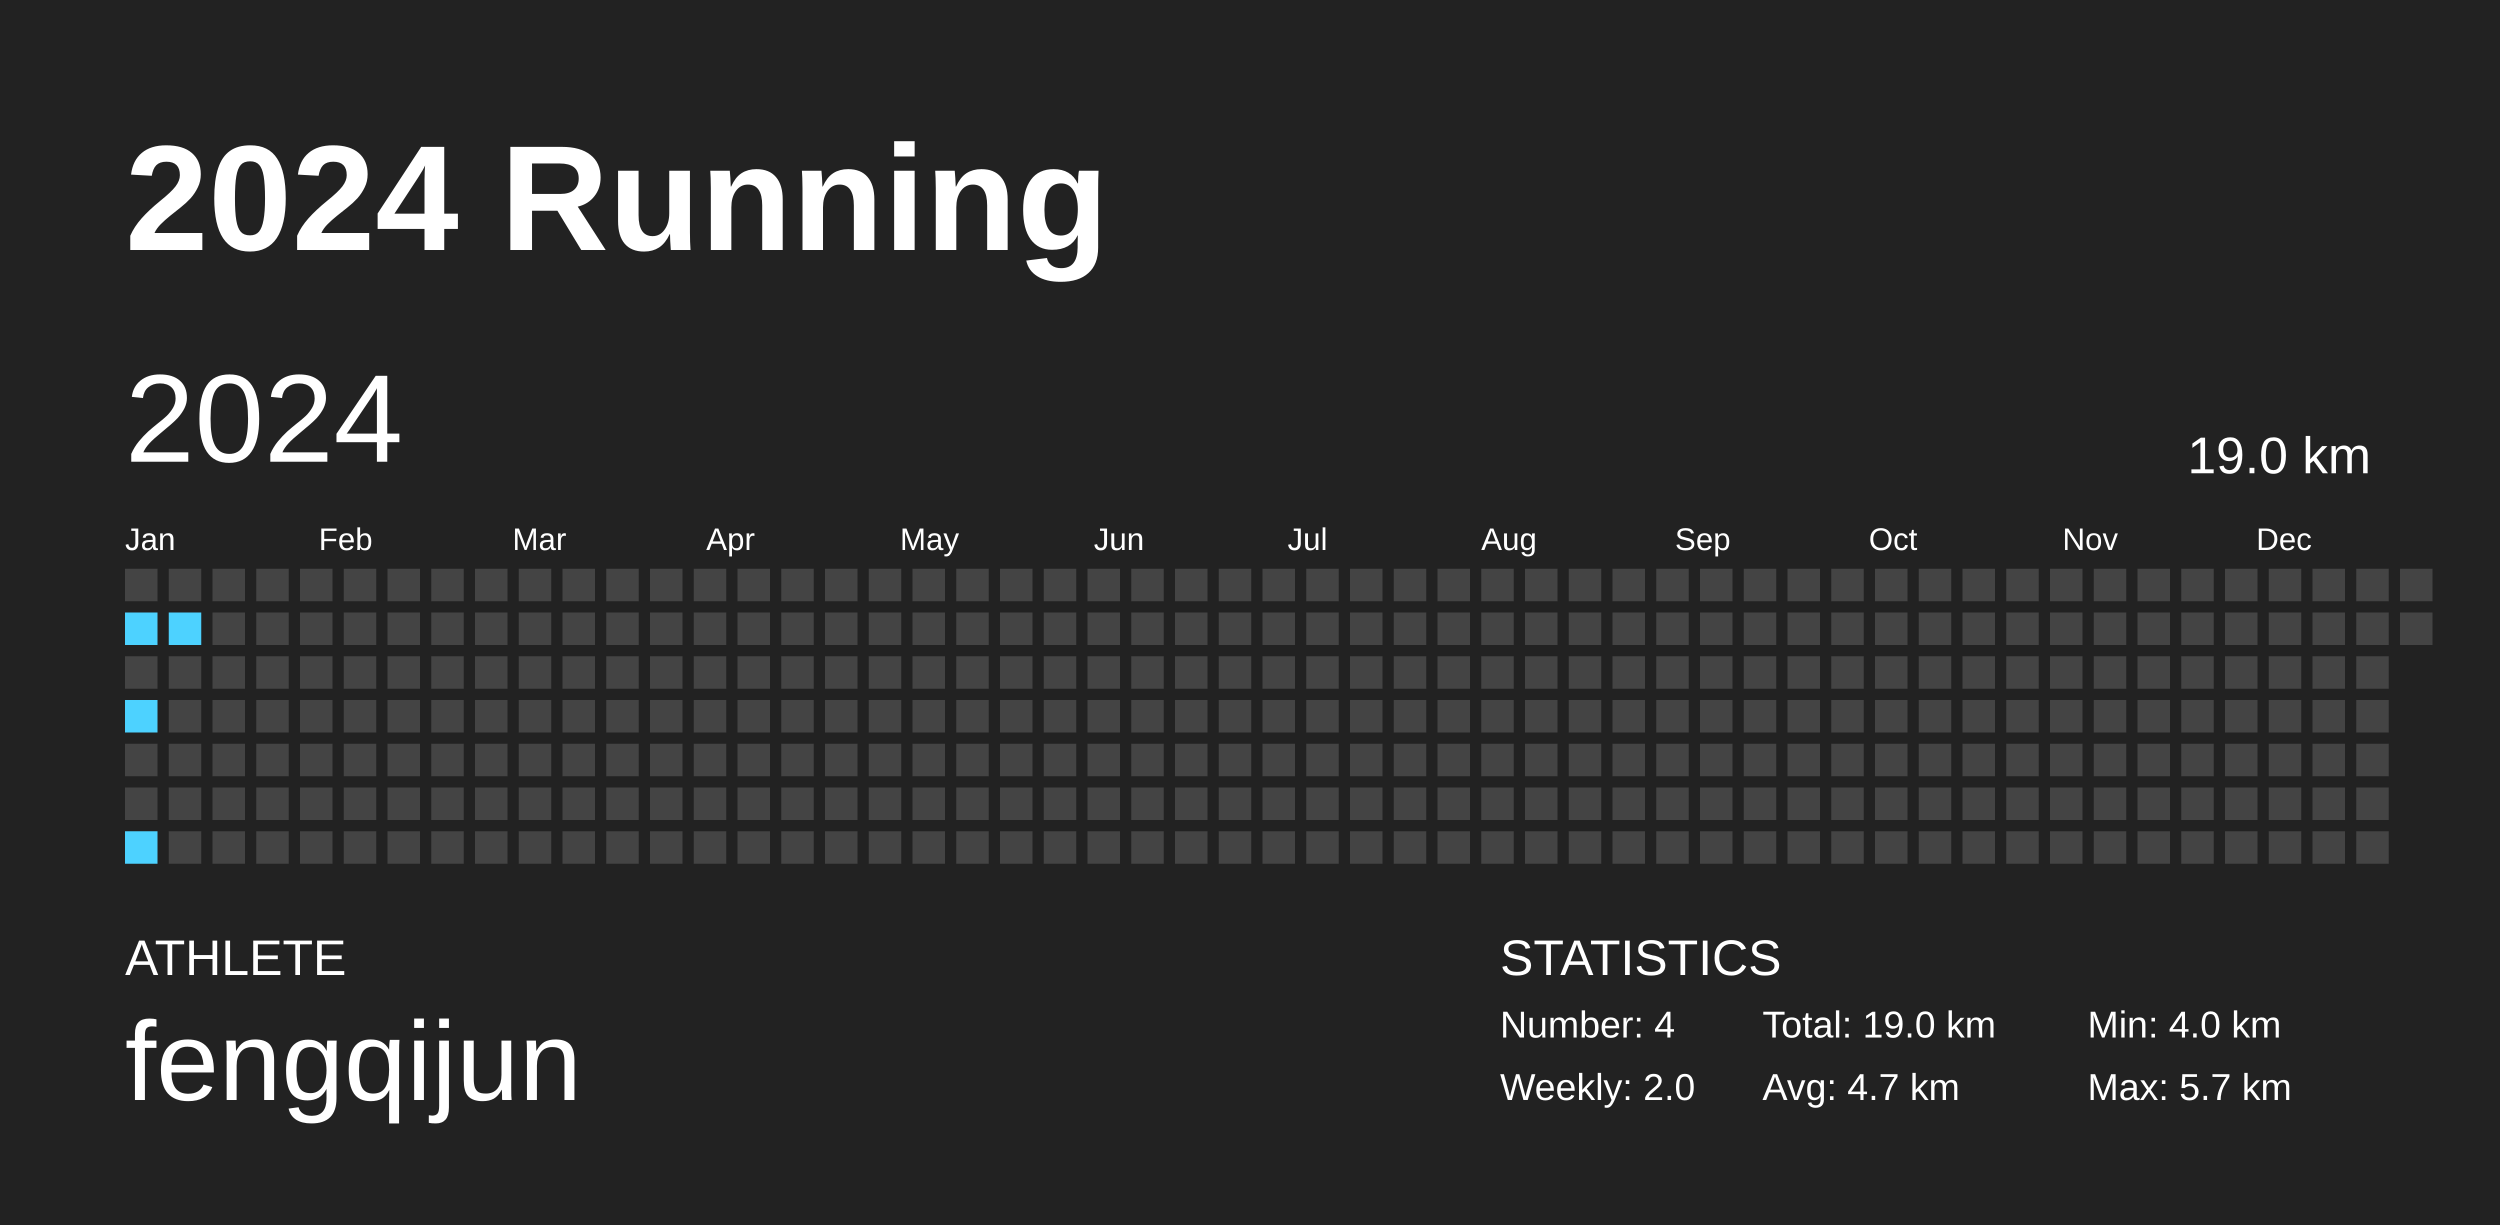
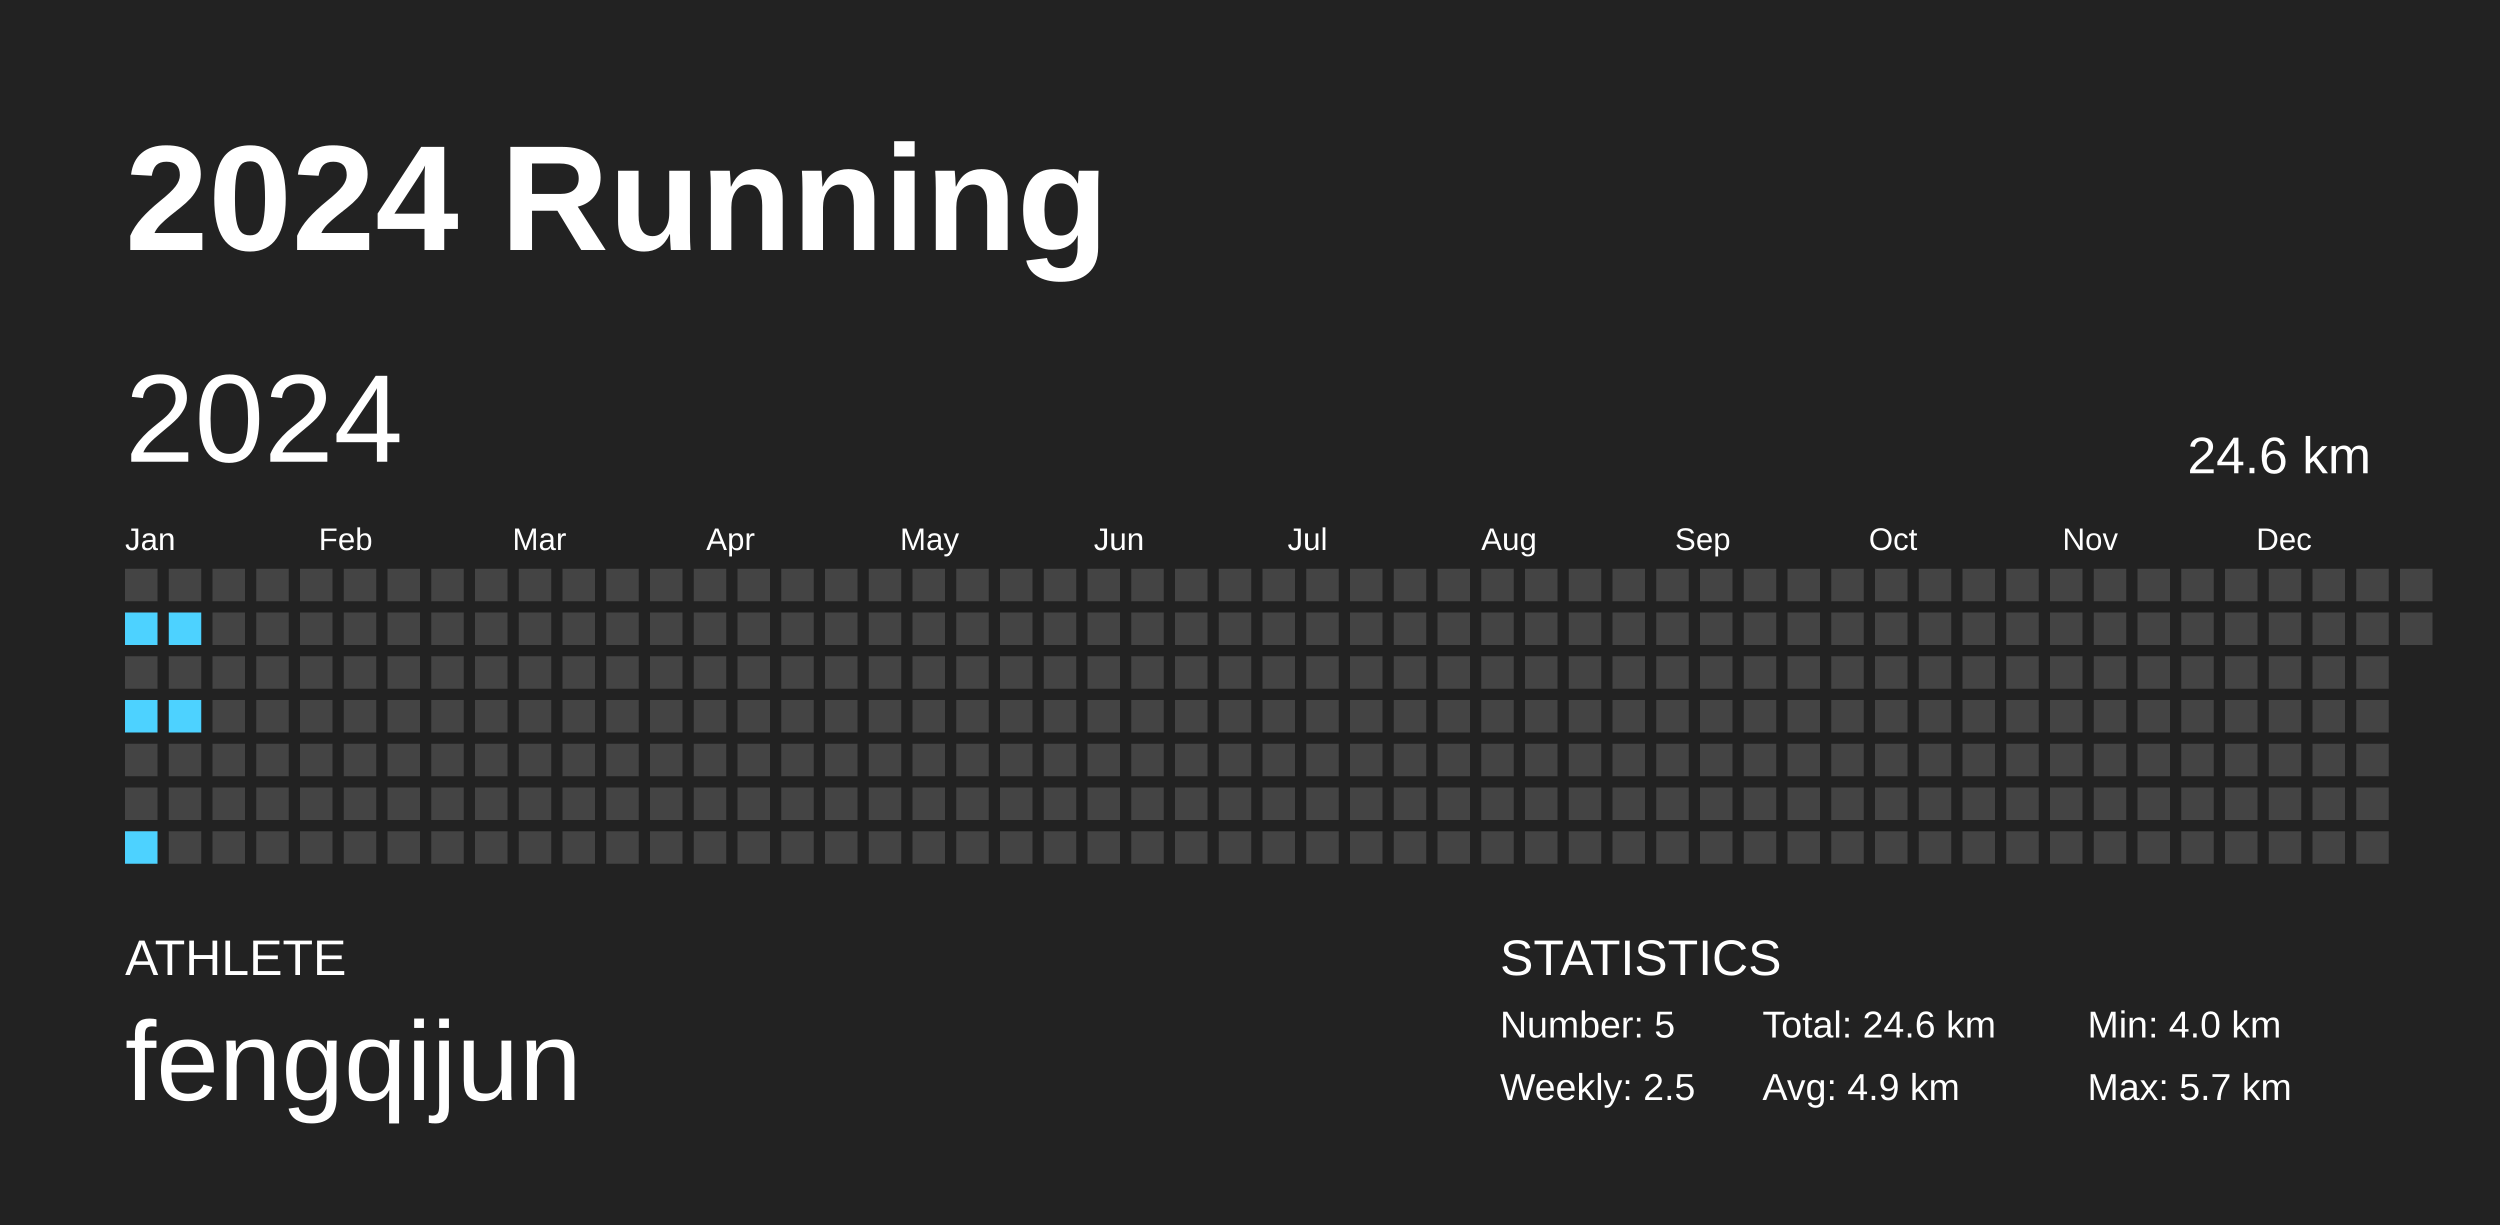
<svg xmlns="http://www.w3.org/2000/svg" baseProfile="full" height="98mm" version="1.1" viewBox="0,0,200,98" width="200mm">
  <defs />
  <rect fill="#222222" height="98" width="200" x="0" y="0" />
  <text fill="#FFFFFF" style="font-size:12px; font-family:Arial; font-weight:bold;" x="10" y="20">2024 Running</text>
  <text fill="#FFFFFF" style="font-size:4px; font-family:Arial" x="10" y="78">ATHLETE</text>
  <text fill="#FFFFFF" style="font-size:9px; font-family:Arial" x="10" y="88">fengqijun</text>
  <text fill="#FFFFFF" style="font-size:4px; font-family:Arial" x="120" y="78">STATISTICS</text>
-   <text fill="#FFFFFF" style="font-size:3px; font-family:Arial" x="120" y="83">Number: 4</text>
-   <text fill="#FFFFFF" style="font-size:3px; font-family:Arial" x="120" y="88">Weekly: 2.0</text>
-   <text fill="#FFFFFF" style="font-size:3px; font-family:Arial" x="141" y="83">Total: 19.0 km</text>
-   <text fill="#FFFFFF" style="font-size:3px; font-family:Arial" x="141" y="88">Avg: 4.7 km</text>
+   <text fill="#FFFFFF" style="font-size:3px; font-family:Arial" x="120" y="83">Number: 5</text>
+   <text fill="#FFFFFF" style="font-size:3px; font-family:Arial" x="120" y="88">Weekly: 2.5</text>
+   <text fill="#FFFFFF" style="font-size:3px; font-family:Arial" x="141" y="83">Total: 24.6 km</text>
+   <text fill="#FFFFFF" style="font-size:3px; font-family:Arial" x="141" y="88">Avg: 4.9 km</text>
  <text fill="#FFFFFF" style="font-size:3px; font-family:Arial" x="167" y="83">Min: 4.0 km</text>
  <text fill="#FFFFFF" style="font-size:3px; font-family:Arial" x="167" y="88">Max: 5.7 km</text>
  <text dominant-baseline="hanging" fill="#FFFFFF" style="font-size:10.0px; font-family:Arial;" x="10" y="30">2024</text>
-   <text dominant-baseline="hanging" fill="#FFFFFF" style="font-size:4.125px; font-family:Arial;" x="175" y="35">19.0 km</text>
+   <text dominant-baseline="hanging" fill="#FFFFFF" style="font-size:4.125px; font-family:Arial;" x="175" y="35">24.6 km</text>
  <text fill="#FFFFFF" style="font-size:2.5px; font-family:Arial" x="10.0" y="44">Jan</text>
  <text fill="#FFFFFF" style="font-size:2.5px; font-family:Arial" x="25.5" y="44">Feb</text>
  <text fill="#FFFFFF" style="font-size:2.5px; font-family:Arial" x="41.0" y="44">Mar</text>
  <text fill="#FFFFFF" style="font-size:2.5px; font-family:Arial" x="56.5" y="44">Apr</text>
  <text fill="#FFFFFF" style="font-size:2.5px; font-family:Arial" x="72.0" y="44">May</text>
  <text fill="#FFFFFF" style="font-size:2.5px; font-family:Arial" x="87.5" y="44">Jun</text>
  <text fill="#FFFFFF" style="font-size:2.5px; font-family:Arial" x="103.0" y="44">Jul</text>
  <text fill="#FFFFFF" style="font-size:2.5px; font-family:Arial" x="118.5" y="44">Aug</text>
  <text fill="#FFFFFF" style="font-size:2.5px; font-family:Arial" x="134.0" y="44">Sep</text>
  <text fill="#FFFFFF" style="font-size:2.5px; font-family:Arial" x="149.5" y="44">Oct</text>
  <text fill="#FFFFFF" style="font-size:2.5px; font-family:Arial" x="165.0" y="44">Nov</text>
  <text fill="#FFFFFF" style="font-size:2.5px; font-family:Arial" x="180.5" y="44">Dec</text>
  <rect fill="#444444" height="2.6" width="2.6" x="10.0" y="45.5" />
  <rect fill="#4dd2ff" height="2.6" width="2.6" x="10.0" y="49.0" />
  <rect fill="#444444" height="2.6" width="2.6" x="10.0" y="52.5" />
  <rect fill="#4dd2ff" height="2.6" width="2.6" x="10.0" y="56.0" />
  <rect fill="#444444" height="2.6" width="2.6" x="10.0" y="59.5" />
  <rect fill="#444444" height="2.6" width="2.6" x="10.0" y="63.0" />
  <rect fill="#4dd2ff" height="2.6" width="2.6" x="10.0" y="66.5" />
  <rect fill="#444444" height="2.6" width="2.6" x="13.5" y="45.5" />
  <rect fill="#4dd2ff" height="2.6" width="2.6" x="13.5" y="49.0" />
  <rect fill="#444444" height="2.6" width="2.6" x="13.5" y="52.5" />
-   <rect fill="#444444" height="2.6" width="2.6" x="13.5" y="56.0" />
+   <rect fill="#4dd2ff" height="2.6" width="2.6" x="13.5" y="56.0" />
  <rect fill="#444444" height="2.6" width="2.6" x="13.5" y="59.5" />
  <rect fill="#444444" height="2.6" width="2.6" x="13.5" y="63.0" />
  <rect fill="#444444" height="2.6" width="2.6" x="13.5" y="66.5" />
  <rect fill="#444444" height="2.6" width="2.6" x="17.0" y="45.5" />
  <rect fill="#444444" height="2.6" width="2.6" x="17.0" y="49.0" />
  <rect fill="#444444" height="2.6" width="2.6" x="17.0" y="52.5" />
  <rect fill="#444444" height="2.6" width="2.6" x="17.0" y="56.0" />
  <rect fill="#444444" height="2.6" width="2.6" x="17.0" y="59.5" />
  <rect fill="#444444" height="2.6" width="2.6" x="17.0" y="63.0" />
  <rect fill="#444444" height="2.6" width="2.6" x="17.0" y="66.5" />
  <rect fill="#444444" height="2.6" width="2.6" x="20.5" y="45.5" />
  <rect fill="#444444" height="2.6" width="2.6" x="20.5" y="49.0" />
  <rect fill="#444444" height="2.6" width="2.6" x="20.5" y="52.5" />
  <rect fill="#444444" height="2.6" width="2.6" x="20.5" y="56.0" />
  <rect fill="#444444" height="2.6" width="2.6" x="20.5" y="59.5" />
  <rect fill="#444444" height="2.6" width="2.6" x="20.5" y="63.0" />
  <rect fill="#444444" height="2.6" width="2.6" x="20.5" y="66.5" />
  <rect fill="#444444" height="2.6" width="2.6" x="24.0" y="45.5" />
  <rect fill="#444444" height="2.6" width="2.6" x="24.0" y="49.0" />
  <rect fill="#444444" height="2.6" width="2.6" x="24.0" y="52.5" />
  <rect fill="#444444" height="2.6" width="2.6" x="24.0" y="56.0" />
  <rect fill="#444444" height="2.6" width="2.6" x="24.0" y="59.5" />
  <rect fill="#444444" height="2.6" width="2.6" x="24.0" y="63.0" />
  <rect fill="#444444" height="2.6" width="2.6" x="24.0" y="66.5" />
  <rect fill="#444444" height="2.6" width="2.6" x="27.5" y="45.5" />
  <rect fill="#444444" height="2.6" width="2.6" x="27.5" y="49.0" />
  <rect fill="#444444" height="2.6" width="2.6" x="27.5" y="52.5" />
  <rect fill="#444444" height="2.6" width="2.6" x="27.5" y="56.0" />
  <rect fill="#444444" height="2.6" width="2.6" x="27.5" y="59.5" />
  <rect fill="#444444" height="2.6" width="2.6" x="27.5" y="63.0" />
  <rect fill="#444444" height="2.6" width="2.6" x="27.5" y="66.5" />
  <rect fill="#444444" height="2.6" width="2.6" x="31.0" y="45.5" />
  <rect fill="#444444" height="2.6" width="2.6" x="31.0" y="49.0" />
  <rect fill="#444444" height="2.6" width="2.6" x="31.0" y="52.5" />
  <rect fill="#444444" height="2.6" width="2.6" x="31.0" y="56.0" />
  <rect fill="#444444" height="2.6" width="2.6" x="31.0" y="59.5" />
  <rect fill="#444444" height="2.6" width="2.6" x="31.0" y="63.0" />
  <rect fill="#444444" height="2.6" width="2.6" x="31.0" y="66.5" />
  <rect fill="#444444" height="2.6" width="2.6" x="34.5" y="45.5" />
  <rect fill="#444444" height="2.6" width="2.6" x="34.5" y="49.0" />
  <rect fill="#444444" height="2.6" width="2.6" x="34.5" y="52.5" />
  <rect fill="#444444" height="2.6" width="2.6" x="34.5" y="56.0" />
  <rect fill="#444444" height="2.6" width="2.6" x="34.5" y="59.5" />
  <rect fill="#444444" height="2.6" width="2.6" x="34.5" y="63.0" />
  <rect fill="#444444" height="2.6" width="2.6" x="34.5" y="66.5" />
  <rect fill="#444444" height="2.6" width="2.6" x="38.0" y="45.5" />
  <rect fill="#444444" height="2.6" width="2.6" x="38.0" y="49.0" />
  <rect fill="#444444" height="2.6" width="2.6" x="38.0" y="52.5" />
  <rect fill="#444444" height="2.6" width="2.6" x="38.0" y="56.0" />
  <rect fill="#444444" height="2.6" width="2.6" x="38.0" y="59.5" />
  <rect fill="#444444" height="2.6" width="2.6" x="38.0" y="63.0" />
  <rect fill="#444444" height="2.6" width="2.6" x="38.0" y="66.5" />
  <rect fill="#444444" height="2.6" width="2.6" x="41.5" y="45.5" />
  <rect fill="#444444" height="2.6" width="2.6" x="41.5" y="49.0" />
  <rect fill="#444444" height="2.6" width="2.6" x="41.5" y="52.5" />
  <rect fill="#444444" height="2.6" width="2.6" x="41.5" y="56.0" />
  <rect fill="#444444" height="2.6" width="2.6" x="41.5" y="59.5" />
  <rect fill="#444444" height="2.6" width="2.6" x="41.5" y="63.0" />
  <rect fill="#444444" height="2.6" width="2.6" x="41.5" y="66.5" />
  <rect fill="#444444" height="2.6" width="2.6" x="45.0" y="45.5" />
  <rect fill="#444444" height="2.6" width="2.6" x="45.0" y="49.0" />
  <rect fill="#444444" height="2.6" width="2.6" x="45.0" y="52.5" />
  <rect fill="#444444" height="2.6" width="2.6" x="45.0" y="56.0" />
  <rect fill="#444444" height="2.6" width="2.6" x="45.0" y="59.5" />
  <rect fill="#444444" height="2.6" width="2.6" x="45.0" y="63.0" />
  <rect fill="#444444" height="2.6" width="2.6" x="45.0" y="66.5" />
  <rect fill="#444444" height="2.6" width="2.6" x="48.5" y="45.5" />
  <rect fill="#444444" height="2.6" width="2.6" x="48.5" y="49.0" />
  <rect fill="#444444" height="2.6" width="2.6" x="48.5" y="52.5" />
  <rect fill="#444444" height="2.6" width="2.6" x="48.5" y="56.0" />
  <rect fill="#444444" height="2.6" width="2.6" x="48.5" y="59.5" />
  <rect fill="#444444" height="2.6" width="2.6" x="48.5" y="63.0" />
  <rect fill="#444444" height="2.6" width="2.6" x="48.5" y="66.5" />
  <rect fill="#444444" height="2.6" width="2.6" x="52.0" y="45.5" />
  <rect fill="#444444" height="2.6" width="2.6" x="52.0" y="49.0" />
  <rect fill="#444444" height="2.6" width="2.6" x="52.0" y="52.5" />
  <rect fill="#444444" height="2.6" width="2.6" x="52.0" y="56.0" />
  <rect fill="#444444" height="2.6" width="2.6" x="52.0" y="59.5" />
  <rect fill="#444444" height="2.6" width="2.6" x="52.0" y="63.0" />
  <rect fill="#444444" height="2.6" width="2.6" x="52.0" y="66.5" />
  <rect fill="#444444" height="2.6" width="2.6" x="55.5" y="45.5" />
  <rect fill="#444444" height="2.6" width="2.6" x="55.5" y="49.0" />
  <rect fill="#444444" height="2.6" width="2.6" x="55.5" y="52.5" />
  <rect fill="#444444" height="2.6" width="2.6" x="55.5" y="56.0" />
  <rect fill="#444444" height="2.6" width="2.6" x="55.5" y="59.5" />
  <rect fill="#444444" height="2.6" width="2.6" x="55.5" y="63.0" />
  <rect fill="#444444" height="2.6" width="2.6" x="55.5" y="66.5" />
  <rect fill="#444444" height="2.6" width="2.6" x="59.0" y="45.5" />
  <rect fill="#444444" height="2.6" width="2.6" x="59.0" y="49.0" />
  <rect fill="#444444" height="2.6" width="2.6" x="59.0" y="52.5" />
  <rect fill="#444444" height="2.6" width="2.6" x="59.0" y="56.0" />
  <rect fill="#444444" height="2.6" width="2.6" x="59.0" y="59.5" />
  <rect fill="#444444" height="2.6" width="2.6" x="59.0" y="63.0" />
  <rect fill="#444444" height="2.6" width="2.6" x="59.0" y="66.5" />
  <rect fill="#444444" height="2.6" width="2.6" x="62.5" y="45.5" />
  <rect fill="#444444" height="2.6" width="2.6" x="62.5" y="49.0" />
  <rect fill="#444444" height="2.6" width="2.6" x="62.5" y="52.5" />
  <rect fill="#444444" height="2.6" width="2.6" x="62.5" y="56.0" />
  <rect fill="#444444" height="2.6" width="2.6" x="62.5" y="59.5" />
  <rect fill="#444444" height="2.6" width="2.6" x="62.5" y="63.0" />
  <rect fill="#444444" height="2.6" width="2.6" x="62.5" y="66.5" />
  <rect fill="#444444" height="2.6" width="2.6" x="66.0" y="45.5" />
  <rect fill="#444444" height="2.6" width="2.6" x="66.0" y="49.0" />
  <rect fill="#444444" height="2.6" width="2.6" x="66.0" y="52.5" />
  <rect fill="#444444" height="2.6" width="2.6" x="66.0" y="56.0" />
  <rect fill="#444444" height="2.6" width="2.6" x="66.0" y="59.5" />
  <rect fill="#444444" height="2.6" width="2.6" x="66.0" y="63.0" />
  <rect fill="#444444" height="2.6" width="2.6" x="66.0" y="66.5" />
  <rect fill="#444444" height="2.6" width="2.6" x="69.5" y="45.5" />
  <rect fill="#444444" height="2.6" width="2.6" x="69.5" y="49.0" />
  <rect fill="#444444" height="2.6" width="2.6" x="69.5" y="52.5" />
  <rect fill="#444444" height="2.6" width="2.6" x="69.5" y="56.0" />
  <rect fill="#444444" height="2.6" width="2.6" x="69.5" y="59.5" />
  <rect fill="#444444" height="2.6" width="2.6" x="69.5" y="63.0" />
  <rect fill="#444444" height="2.6" width="2.6" x="69.5" y="66.5" />
  <rect fill="#444444" height="2.6" width="2.6" x="73.0" y="45.5" />
  <rect fill="#444444" height="2.6" width="2.6" x="73.0" y="49.0" />
  <rect fill="#444444" height="2.6" width="2.6" x="73.0" y="52.5" />
  <rect fill="#444444" height="2.6" width="2.6" x="73.0" y="56.0" />
  <rect fill="#444444" height="2.6" width="2.6" x="73.0" y="59.5" />
  <rect fill="#444444" height="2.6" width="2.6" x="73.0" y="63.0" />
  <rect fill="#444444" height="2.6" width="2.6" x="73.0" y="66.5" />
  <rect fill="#444444" height="2.6" width="2.6" x="76.5" y="45.5" />
  <rect fill="#444444" height="2.6" width="2.6" x="76.5" y="49.0" />
  <rect fill="#444444" height="2.6" width="2.6" x="76.5" y="52.5" />
  <rect fill="#444444" height="2.6" width="2.6" x="76.5" y="56.0" />
  <rect fill="#444444" height="2.6" width="2.6" x="76.5" y="59.5" />
  <rect fill="#444444" height="2.6" width="2.6" x="76.5" y="63.0" />
  <rect fill="#444444" height="2.6" width="2.6" x="76.5" y="66.5" />
  <rect fill="#444444" height="2.6" width="2.6" x="80.0" y="45.5" />
  <rect fill="#444444" height="2.6" width="2.6" x="80.0" y="49.0" />
  <rect fill="#444444" height="2.6" width="2.6" x="80.0" y="52.5" />
  <rect fill="#444444" height="2.6" width="2.6" x="80.0" y="56.0" />
  <rect fill="#444444" height="2.6" width="2.6" x="80.0" y="59.5" />
  <rect fill="#444444" height="2.6" width="2.6" x="80.0" y="63.0" />
  <rect fill="#444444" height="2.6" width="2.6" x="80.0" y="66.5" />
  <rect fill="#444444" height="2.6" width="2.6" x="83.5" y="45.5" />
  <rect fill="#444444" height="2.6" width="2.6" x="83.5" y="49.0" />
  <rect fill="#444444" height="2.6" width="2.6" x="83.5" y="52.5" />
  <rect fill="#444444" height="2.6" width="2.6" x="83.5" y="56.0" />
  <rect fill="#444444" height="2.6" width="2.6" x="83.5" y="59.5" />
  <rect fill="#444444" height="2.6" width="2.6" x="83.5" y="63.0" />
  <rect fill="#444444" height="2.6" width="2.6" x="83.5" y="66.5" />
  <rect fill="#444444" height="2.6" width="2.6" x="87.0" y="45.5" />
  <rect fill="#444444" height="2.6" width="2.6" x="87.0" y="49.0" />
  <rect fill="#444444" height="2.6" width="2.6" x="87.0" y="52.5" />
  <rect fill="#444444" height="2.6" width="2.6" x="87.0" y="56.0" />
  <rect fill="#444444" height="2.6" width="2.6" x="87.0" y="59.5" />
  <rect fill="#444444" height="2.6" width="2.6" x="87.0" y="63.0" />
  <rect fill="#444444" height="2.6" width="2.6" x="87.0" y="66.5" />
  <rect fill="#444444" height="2.6" width="2.6" x="90.5" y="45.5" />
  <rect fill="#444444" height="2.6" width="2.6" x="90.5" y="49.0" />
  <rect fill="#444444" height="2.6" width="2.6" x="90.5" y="52.5" />
  <rect fill="#444444" height="2.6" width="2.6" x="90.5" y="56.0" />
  <rect fill="#444444" height="2.6" width="2.6" x="90.5" y="59.5" />
  <rect fill="#444444" height="2.6" width="2.6" x="90.5" y="63.0" />
  <rect fill="#444444" height="2.6" width="2.6" x="90.5" y="66.5" />
  <rect fill="#444444" height="2.6" width="2.6" x="94.0" y="45.5" />
  <rect fill="#444444" height="2.6" width="2.6" x="94.0" y="49.0" />
  <rect fill="#444444" height="2.6" width="2.6" x="94.0" y="52.5" />
  <rect fill="#444444" height="2.6" width="2.6" x="94.0" y="56.0" />
  <rect fill="#444444" height="2.6" width="2.6" x="94.0" y="59.5" />
  <rect fill="#444444" height="2.6" width="2.6" x="94.0" y="63.0" />
  <rect fill="#444444" height="2.6" width="2.6" x="94.0" y="66.5" />
  <rect fill="#444444" height="2.6" width="2.6" x="97.5" y="45.5" />
  <rect fill="#444444" height="2.6" width="2.6" x="97.5" y="49.0" />
  <rect fill="#444444" height="2.6" width="2.6" x="97.5" y="52.5" />
  <rect fill="#444444" height="2.6" width="2.6" x="97.5" y="56.0" />
  <rect fill="#444444" height="2.6" width="2.6" x="97.5" y="59.5" />
  <rect fill="#444444" height="2.6" width="2.6" x="97.5" y="63.0" />
  <rect fill="#444444" height="2.6" width="2.6" x="97.5" y="66.5" />
  <rect fill="#444444" height="2.6" width="2.6" x="101.0" y="45.5" />
  <rect fill="#444444" height="2.6" width="2.6" x="101.0" y="49.0" />
  <rect fill="#444444" height="2.6" width="2.6" x="101.0" y="52.5" />
  <rect fill="#444444" height="2.6" width="2.6" x="101.0" y="56.0" />
  <rect fill="#444444" height="2.6" width="2.6" x="101.0" y="59.5" />
  <rect fill="#444444" height="2.6" width="2.6" x="101.0" y="63.0" />
  <rect fill="#444444" height="2.6" width="2.6" x="101.0" y="66.5" />
  <rect fill="#444444" height="2.6" width="2.6" x="104.5" y="45.5" />
  <rect fill="#444444" height="2.6" width="2.6" x="104.5" y="49.0" />
  <rect fill="#444444" height="2.6" width="2.6" x="104.5" y="52.5" />
  <rect fill="#444444" height="2.6" width="2.6" x="104.5" y="56.0" />
  <rect fill="#444444" height="2.6" width="2.6" x="104.5" y="59.5" />
  <rect fill="#444444" height="2.6" width="2.6" x="104.5" y="63.0" />
  <rect fill="#444444" height="2.6" width="2.6" x="104.5" y="66.5" />
  <rect fill="#444444" height="2.6" width="2.6" x="108.0" y="45.5" />
  <rect fill="#444444" height="2.6" width="2.6" x="108.0" y="49.0" />
  <rect fill="#444444" height="2.6" width="2.6" x="108.0" y="52.5" />
  <rect fill="#444444" height="2.6" width="2.6" x="108.0" y="56.0" />
  <rect fill="#444444" height="2.6" width="2.6" x="108.0" y="59.5" />
  <rect fill="#444444" height="2.6" width="2.6" x="108.0" y="63.0" />
  <rect fill="#444444" height="2.6" width="2.6" x="108.0" y="66.5" />
  <rect fill="#444444" height="2.6" width="2.6" x="111.5" y="45.5" />
  <rect fill="#444444" height="2.6" width="2.6" x="111.5" y="49.0" />
  <rect fill="#444444" height="2.6" width="2.6" x="111.5" y="52.5" />
  <rect fill="#444444" height="2.6" width="2.6" x="111.5" y="56.0" />
  <rect fill="#444444" height="2.6" width="2.6" x="111.5" y="59.5" />
  <rect fill="#444444" height="2.6" width="2.6" x="111.5" y="63.0" />
  <rect fill="#444444" height="2.6" width="2.6" x="111.5" y="66.5" />
  <rect fill="#444444" height="2.6" width="2.6" x="115.0" y="45.5" />
  <rect fill="#444444" height="2.6" width="2.6" x="115.0" y="49.0" />
  <rect fill="#444444" height="2.6" width="2.6" x="115.0" y="52.5" />
  <rect fill="#444444" height="2.6" width="2.6" x="115.0" y="56.0" />
  <rect fill="#444444" height="2.6" width="2.6" x="115.0" y="59.5" />
  <rect fill="#444444" height="2.6" width="2.6" x="115.0" y="63.0" />
  <rect fill="#444444" height="2.6" width="2.6" x="115.0" y="66.5" />
  <rect fill="#444444" height="2.6" width="2.6" x="118.5" y="45.5" />
  <rect fill="#444444" height="2.6" width="2.6" x="118.5" y="49.0" />
  <rect fill="#444444" height="2.6" width="2.6" x="118.5" y="52.5" />
  <rect fill="#444444" height="2.6" width="2.6" x="118.5" y="56.0" />
  <rect fill="#444444" height="2.6" width="2.6" x="118.5" y="59.5" />
  <rect fill="#444444" height="2.6" width="2.6" x="118.5" y="63.0" />
  <rect fill="#444444" height="2.6" width="2.6" x="118.5" y="66.5" />
  <rect fill="#444444" height="2.6" width="2.6" x="122.0" y="45.5" />
  <rect fill="#444444" height="2.6" width="2.6" x="122.0" y="49.0" />
  <rect fill="#444444" height="2.6" width="2.6" x="122.0" y="52.5" />
  <rect fill="#444444" height="2.6" width="2.6" x="122.0" y="56.0" />
  <rect fill="#444444" height="2.6" width="2.6" x="122.0" y="59.5" />
  <rect fill="#444444" height="2.6" width="2.6" x="122.0" y="63.0" />
  <rect fill="#444444" height="2.6" width="2.6" x="122.0" y="66.5" />
  <rect fill="#444444" height="2.6" width="2.6" x="125.5" y="45.5" />
  <rect fill="#444444" height="2.6" width="2.6" x="125.5" y="49.0" />
  <rect fill="#444444" height="2.6" width="2.6" x="125.5" y="52.5" />
  <rect fill="#444444" height="2.6" width="2.6" x="125.5" y="56.0" />
  <rect fill="#444444" height="2.6" width="2.6" x="125.5" y="59.5" />
  <rect fill="#444444" height="2.6" width="2.6" x="125.5" y="63.0" />
  <rect fill="#444444" height="2.6" width="2.6" x="125.5" y="66.5" />
  <rect fill="#444444" height="2.6" width="2.6" x="129.0" y="45.5" />
  <rect fill="#444444" height="2.6" width="2.6" x="129.0" y="49.0" />
  <rect fill="#444444" height="2.6" width="2.6" x="129.0" y="52.5" />
  <rect fill="#444444" height="2.6" width="2.6" x="129.0" y="56.0" />
  <rect fill="#444444" height="2.6" width="2.6" x="129.0" y="59.5" />
  <rect fill="#444444" height="2.6" width="2.6" x="129.0" y="63.0" />
  <rect fill="#444444" height="2.6" width="2.6" x="129.0" y="66.5" />
  <rect fill="#444444" height="2.6" width="2.6" x="132.5" y="45.5" />
  <rect fill="#444444" height="2.6" width="2.6" x="132.5" y="49.0" />
  <rect fill="#444444" height="2.6" width="2.6" x="132.5" y="52.5" />
  <rect fill="#444444" height="2.6" width="2.6" x="132.5" y="56.0" />
  <rect fill="#444444" height="2.6" width="2.6" x="132.5" y="59.5" />
  <rect fill="#444444" height="2.6" width="2.6" x="132.5" y="63.0" />
  <rect fill="#444444" height="2.6" width="2.6" x="132.5" y="66.5" />
  <rect fill="#444444" height="2.6" width="2.6" x="136.0" y="45.5" />
  <rect fill="#444444" height="2.6" width="2.6" x="136.0" y="49.0" />
  <rect fill="#444444" height="2.6" width="2.6" x="136.0" y="52.5" />
  <rect fill="#444444" height="2.6" width="2.6" x="136.0" y="56.0" />
  <rect fill="#444444" height="2.6" width="2.6" x="136.0" y="59.5" />
  <rect fill="#444444" height="2.6" width="2.6" x="136.0" y="63.0" />
  <rect fill="#444444" height="2.6" width="2.6" x="136.0" y="66.5" />
  <rect fill="#444444" height="2.6" width="2.6" x="139.5" y="45.5" />
  <rect fill="#444444" height="2.6" width="2.6" x="139.5" y="49.0" />
  <rect fill="#444444" height="2.6" width="2.6" x="139.5" y="52.5" />
  <rect fill="#444444" height="2.6" width="2.6" x="139.5" y="56.0" />
  <rect fill="#444444" height="2.6" width="2.6" x="139.5" y="59.5" />
  <rect fill="#444444" height="2.6" width="2.6" x="139.5" y="63.0" />
  <rect fill="#444444" height="2.6" width="2.6" x="139.5" y="66.5" />
  <rect fill="#444444" height="2.6" width="2.6" x="143.0" y="45.5" />
  <rect fill="#444444" height="2.6" width="2.6" x="143.0" y="49.0" />
  <rect fill="#444444" height="2.6" width="2.6" x="143.0" y="52.5" />
  <rect fill="#444444" height="2.6" width="2.6" x="143.0" y="56.0" />
  <rect fill="#444444" height="2.6" width="2.6" x="143.0" y="59.5" />
  <rect fill="#444444" height="2.6" width="2.6" x="143.0" y="63.0" />
  <rect fill="#444444" height="2.6" width="2.6" x="143.0" y="66.5" />
  <rect fill="#444444" height="2.6" width="2.6" x="146.5" y="45.5" />
  <rect fill="#444444" height="2.6" width="2.6" x="146.5" y="49.0" />
  <rect fill="#444444" height="2.6" width="2.6" x="146.5" y="52.5" />
  <rect fill="#444444" height="2.6" width="2.6" x="146.5" y="56.0" />
  <rect fill="#444444" height="2.6" width="2.6" x="146.5" y="59.5" />
  <rect fill="#444444" height="2.6" width="2.6" x="146.5" y="63.0" />
  <rect fill="#444444" height="2.6" width="2.6" x="146.5" y="66.5" />
  <rect fill="#444444" height="2.6" width="2.6" x="150.0" y="45.5" />
  <rect fill="#444444" height="2.6" width="2.6" x="150.0" y="49.0" />
  <rect fill="#444444" height="2.6" width="2.6" x="150.0" y="52.5" />
  <rect fill="#444444" height="2.6" width="2.6" x="150.0" y="56.0" />
  <rect fill="#444444" height="2.6" width="2.6" x="150.0" y="59.5" />
  <rect fill="#444444" height="2.6" width="2.6" x="150.0" y="63.0" />
  <rect fill="#444444" height="2.6" width="2.6" x="150.0" y="66.5" />
  <rect fill="#444444" height="2.6" width="2.6" x="153.5" y="45.5" />
  <rect fill="#444444" height="2.6" width="2.6" x="153.5" y="49.0" />
  <rect fill="#444444" height="2.6" width="2.6" x="153.5" y="52.5" />
  <rect fill="#444444" height="2.6" width="2.6" x="153.5" y="56.0" />
  <rect fill="#444444" height="2.6" width="2.6" x="153.5" y="59.5" />
  <rect fill="#444444" height="2.6" width="2.6" x="153.5" y="63.0" />
  <rect fill="#444444" height="2.6" width="2.6" x="153.5" y="66.5" />
  <rect fill="#444444" height="2.6" width="2.6" x="157.0" y="45.5" />
  <rect fill="#444444" height="2.6" width="2.6" x="157.0" y="49.0" />
  <rect fill="#444444" height="2.6" width="2.6" x="157.0" y="52.5" />
  <rect fill="#444444" height="2.6" width="2.6" x="157.0" y="56.0" />
  <rect fill="#444444" height="2.6" width="2.6" x="157.0" y="59.5" />
  <rect fill="#444444" height="2.6" width="2.6" x="157.0" y="63.0" />
  <rect fill="#444444" height="2.6" width="2.6" x="157.0" y="66.5" />
  <rect fill="#444444" height="2.6" width="2.6" x="160.5" y="45.5" />
  <rect fill="#444444" height="2.6" width="2.6" x="160.5" y="49.0" />
  <rect fill="#444444" height="2.6" width="2.6" x="160.5" y="52.5" />
  <rect fill="#444444" height="2.6" width="2.6" x="160.5" y="56.0" />
  <rect fill="#444444" height="2.6" width="2.6" x="160.5" y="59.5" />
  <rect fill="#444444" height="2.6" width="2.6" x="160.5" y="63.0" />
  <rect fill="#444444" height="2.6" width="2.6" x="160.5" y="66.5" />
  <rect fill="#444444" height="2.6" width="2.6" x="164.0" y="45.5" />
  <rect fill="#444444" height="2.6" width="2.6" x="164.0" y="49.0" />
  <rect fill="#444444" height="2.6" width="2.6" x="164.0" y="52.5" />
  <rect fill="#444444" height="2.6" width="2.6" x="164.0" y="56.0" />
  <rect fill="#444444" height="2.6" width="2.6" x="164.0" y="59.5" />
  <rect fill="#444444" height="2.6" width="2.6" x="164.0" y="63.0" />
  <rect fill="#444444" height="2.6" width="2.6" x="164.0" y="66.5" />
  <rect fill="#444444" height="2.6" width="2.6" x="167.5" y="45.5" />
  <rect fill="#444444" height="2.6" width="2.6" x="167.5" y="49.0" />
  <rect fill="#444444" height="2.6" width="2.6" x="167.5" y="52.5" />
  <rect fill="#444444" height="2.6" width="2.6" x="167.5" y="56.0" />
  <rect fill="#444444" height="2.6" width="2.6" x="167.5" y="59.5" />
  <rect fill="#444444" height="2.6" width="2.6" x="167.5" y="63.0" />
  <rect fill="#444444" height="2.6" width="2.6" x="167.5" y="66.5" />
  <rect fill="#444444" height="2.6" width="2.6" x="171.0" y="45.5" />
  <rect fill="#444444" height="2.6" width="2.6" x="171.0" y="49.0" />
  <rect fill="#444444" height="2.6" width="2.6" x="171.0" y="52.5" />
  <rect fill="#444444" height="2.6" width="2.6" x="171.0" y="56.0" />
  <rect fill="#444444" height="2.6" width="2.6" x="171.0" y="59.5" />
  <rect fill="#444444" height="2.6" width="2.6" x="171.0" y="63.0" />
  <rect fill="#444444" height="2.6" width="2.6" x="171.0" y="66.5" />
  <rect fill="#444444" height="2.6" width="2.6" x="174.5" y="45.5" />
  <rect fill="#444444" height="2.6" width="2.6" x="174.5" y="49.0" />
  <rect fill="#444444" height="2.6" width="2.6" x="174.5" y="52.5" />
  <rect fill="#444444" height="2.6" width="2.6" x="174.5" y="56.0" />
  <rect fill="#444444" height="2.6" width="2.6" x="174.5" y="59.5" />
  <rect fill="#444444" height="2.6" width="2.6" x="174.5" y="63.0" />
  <rect fill="#444444" height="2.6" width="2.6" x="174.5" y="66.5" />
  <rect fill="#444444" height="2.6" width="2.6" x="178.0" y="45.5" />
  <rect fill="#444444" height="2.6" width="2.6" x="178.0" y="49.0" />
  <rect fill="#444444" height="2.6" width="2.6" x="178.0" y="52.5" />
  <rect fill="#444444" height="2.6" width="2.6" x="178.0" y="56.0" />
  <rect fill="#444444" height="2.6" width="2.6" x="178.0" y="59.5" />
  <rect fill="#444444" height="2.6" width="2.6" x="178.0" y="63.0" />
  <rect fill="#444444" height="2.6" width="2.6" x="178.0" y="66.5" />
  <rect fill="#444444" height="2.6" width="2.6" x="181.5" y="45.5" />
  <rect fill="#444444" height="2.6" width="2.6" x="181.5" y="49.0" />
  <rect fill="#444444" height="2.6" width="2.6" x="181.5" y="52.5" />
  <rect fill="#444444" height="2.6" width="2.6" x="181.5" y="56.0" />
  <rect fill="#444444" height="2.6" width="2.6" x="181.5" y="59.5" />
  <rect fill="#444444" height="2.6" width="2.6" x="181.5" y="63.0" />
  <rect fill="#444444" height="2.6" width="2.6" x="181.5" y="66.5" />
  <rect fill="#444444" height="2.6" width="2.6" x="185.0" y="45.5" />
  <rect fill="#444444" height="2.6" width="2.6" x="185.0" y="49.0" />
  <rect fill="#444444" height="2.6" width="2.6" x="185.0" y="52.5" />
  <rect fill="#444444" height="2.6" width="2.6" x="185.0" y="56.0" />
  <rect fill="#444444" height="2.6" width="2.6" x="185.0" y="59.5" />
  <rect fill="#444444" height="2.6" width="2.6" x="185.0" y="63.0" />
  <rect fill="#444444" height="2.6" width="2.6" x="185.0" y="66.5" />
  <rect fill="#444444" height="2.6" width="2.6" x="188.5" y="45.5" />
  <rect fill="#444444" height="2.6" width="2.6" x="188.5" y="49.0" />
  <rect fill="#444444" height="2.6" width="2.6" x="188.5" y="52.5" />
  <rect fill="#444444" height="2.6" width="2.6" x="188.5" y="56.0" />
  <rect fill="#444444" height="2.6" width="2.6" x="188.5" y="59.5" />
  <rect fill="#444444" height="2.6" width="2.6" x="188.5" y="63.0" />
  <rect fill="#444444" height="2.6" width="2.6" x="188.5" y="66.5" />
  <rect fill="#444444" height="2.6" width="2.6" x="192.0" y="45.5" />
  <rect fill="#444444" height="2.6" width="2.6" x="192.0" y="49.0" />
</svg>
